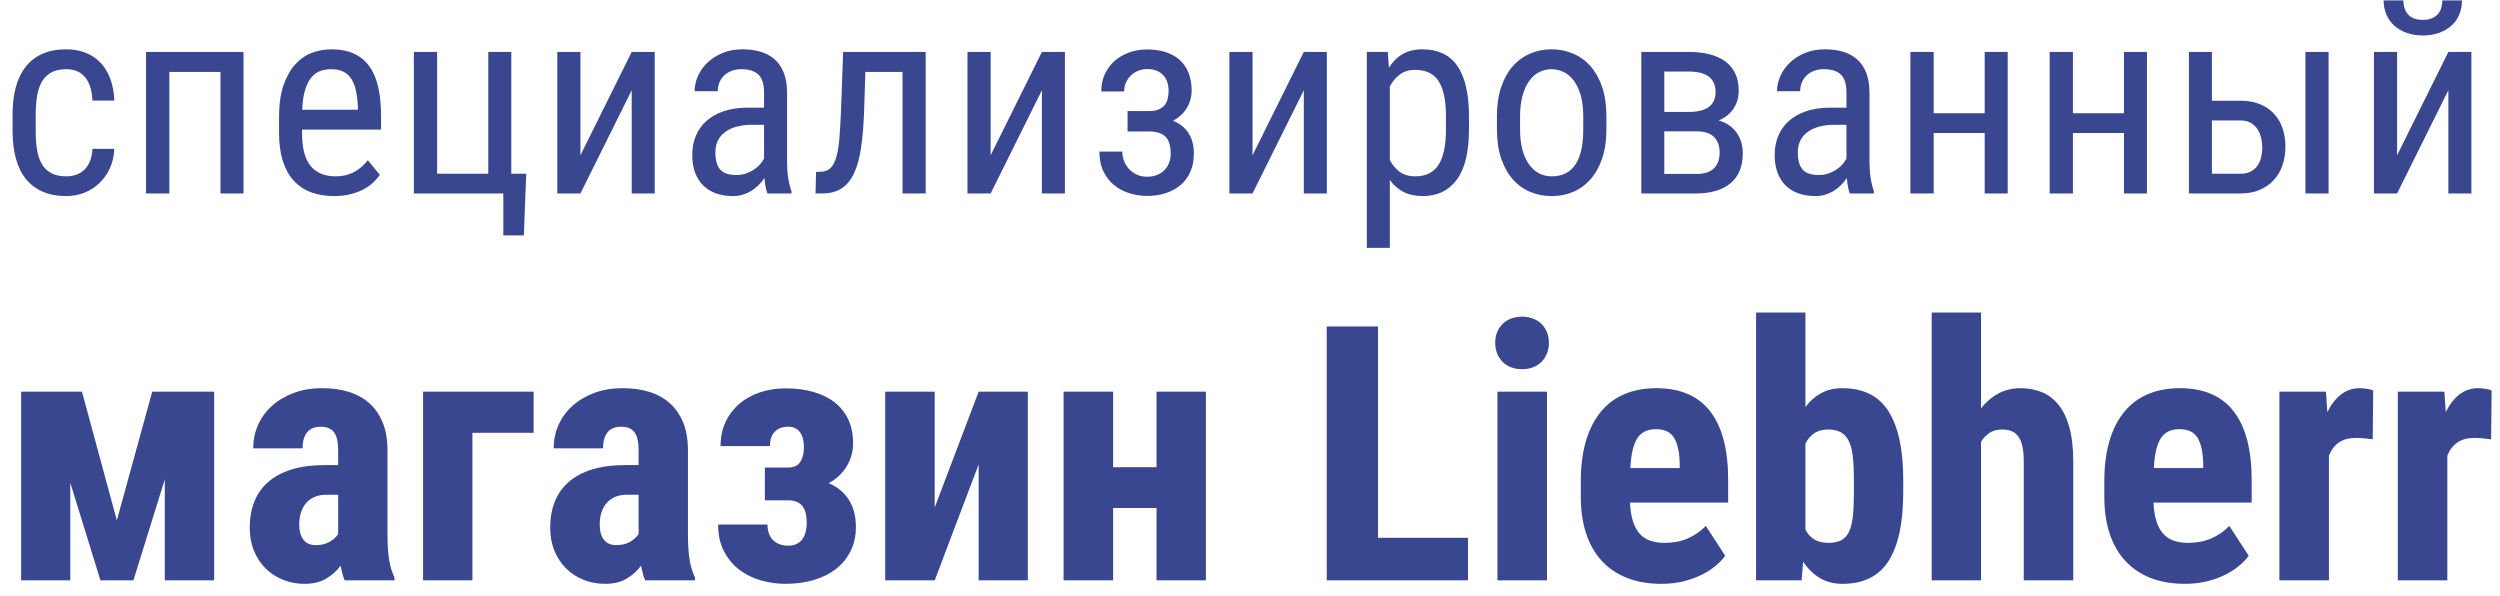
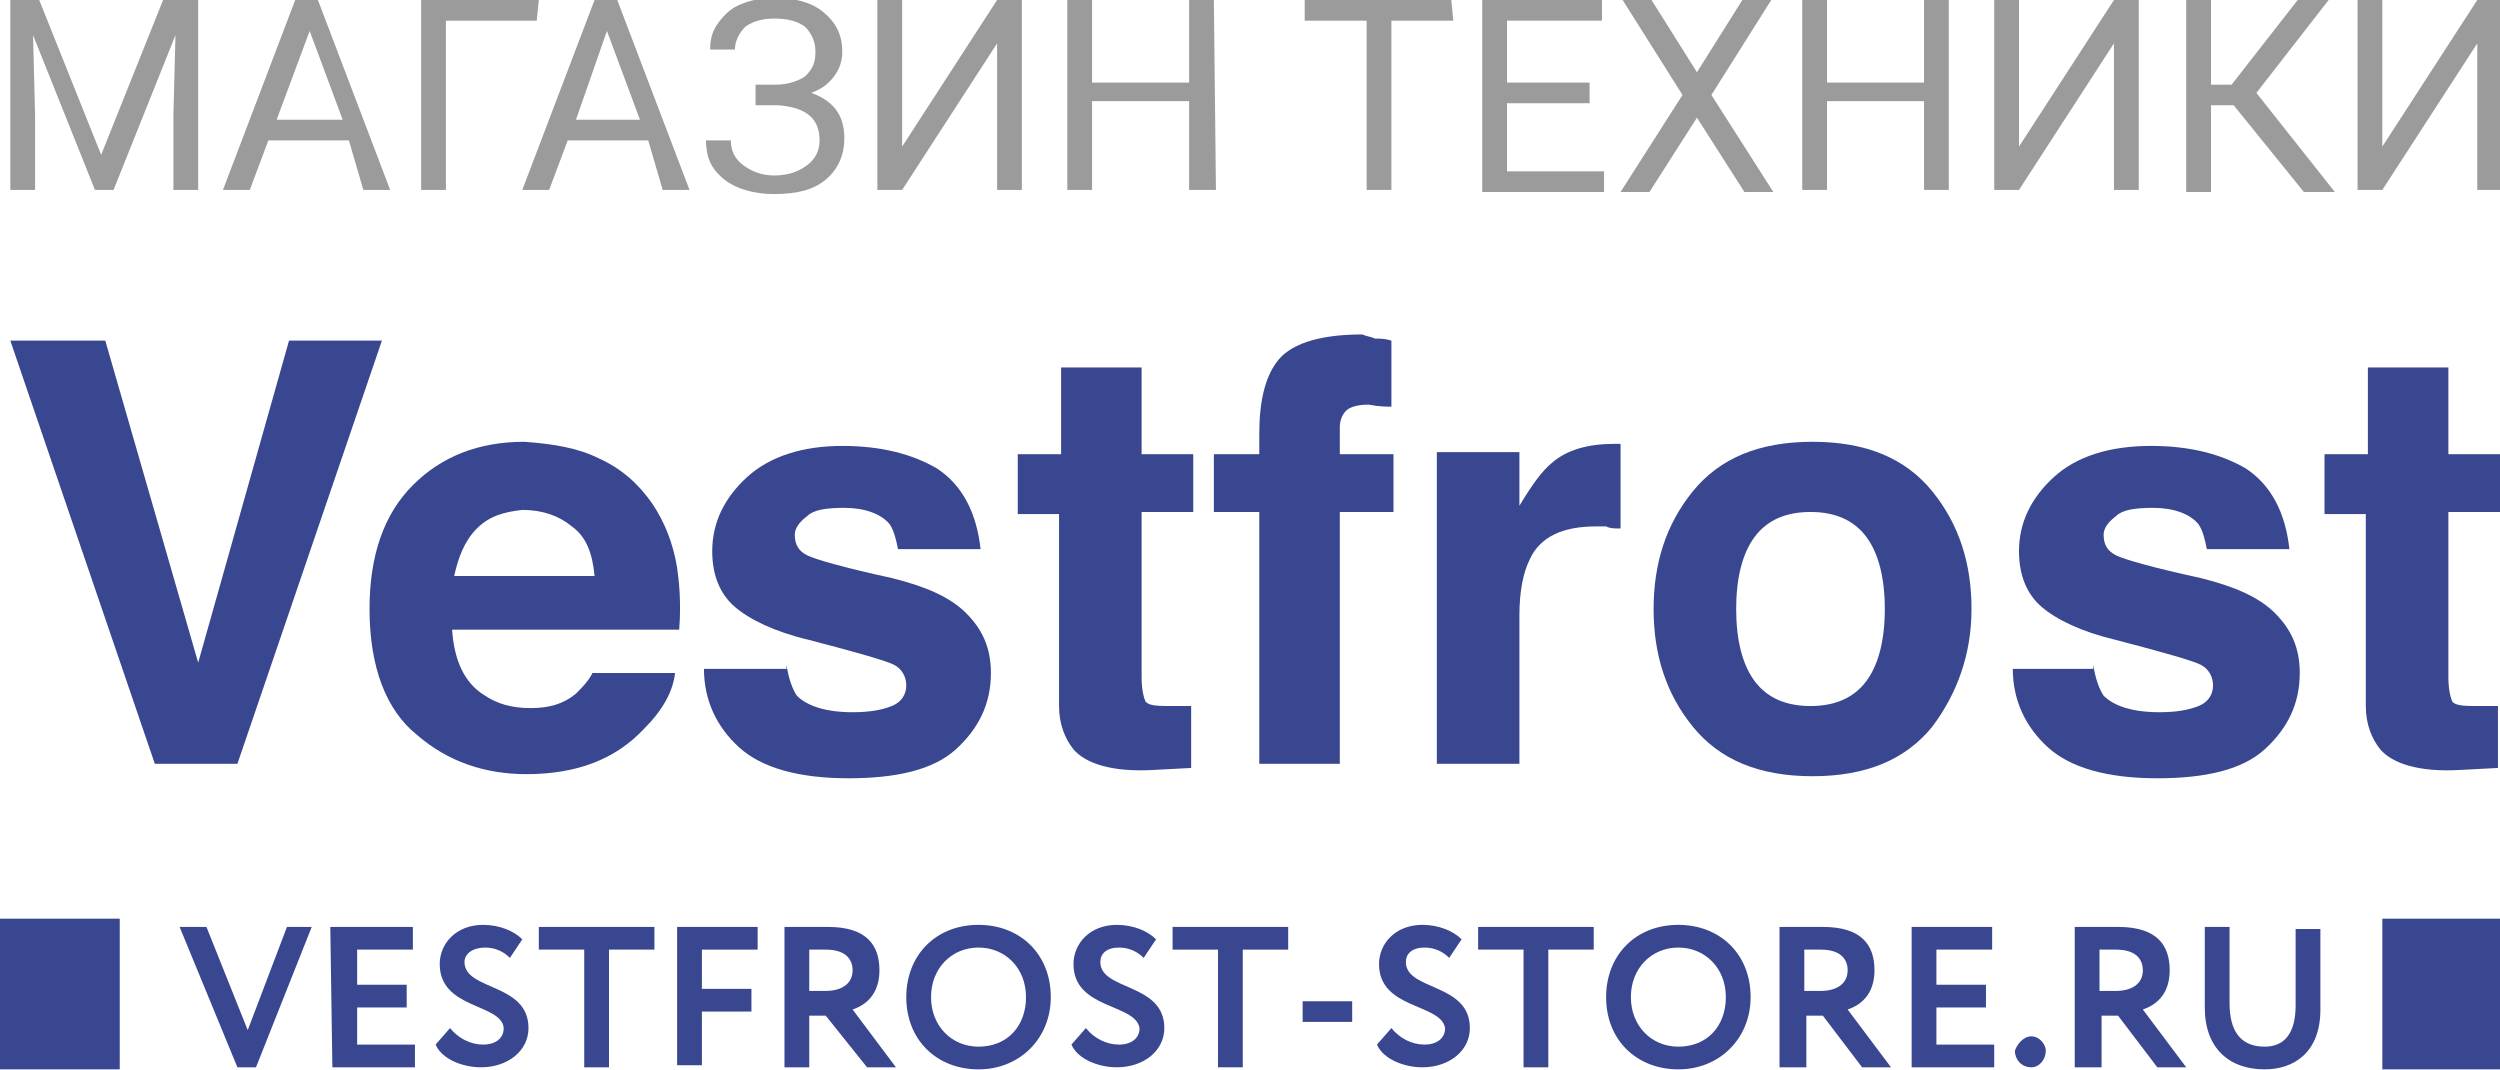
- <svg xmlns="http://www.w3.org/2000/svg" width="168" height="40" viewBox="0 0 168 40">
-   <path fill="#394791" d="M136.465,66.849 C136.693,66.849 136.91,66.813 137.115,66.743 C137.32,66.673 137.502,66.563 137.66,66.414 C137.818,66.264 137.946,66.074 138.042,65.842 C138.139,65.611 138.196,65.331 138.214,65.003 L139.682,65.003 C139.664,65.478 139.566,65.91 139.387,66.299 C139.208,66.689 138.974,67.023 138.684,67.301 C138.394,67.58 138.059,67.795 137.678,67.947 C137.297,68.1 136.893,68.176 136.465,68.176 C135.85,68.176 135.315,68.076 134.861,67.877 C134.407,67.678 134.03,67.391 133.731,67.016 C133.433,66.641 133.21,66.181 133.063,65.636 C132.917,65.091 132.844,64.473 132.844,63.781 L132.844,62.709 C132.844,62.018 132.917,61.401 133.063,60.859 C133.21,60.317 133.433,59.857 133.731,59.479 C134.03,59.101 134.405,58.813 134.856,58.613 C135.308,58.414 135.841,58.314 136.456,58.314 C136.937,58.314 137.372,58.392 137.761,58.547 C138.151,58.703 138.485,58.928 138.763,59.224 C139.042,59.52 139.26,59.882 139.418,60.31 C139.576,60.737 139.664,61.221 139.682,61.76 L138.214,61.76 C138.179,61.057 138.01,60.529 137.708,60.178 C137.407,59.826 136.989,59.65 136.456,59.65 C136.046,59.65 135.709,59.724 135.445,59.87 C135.182,60.017 134.972,60.223 134.817,60.49 C134.662,60.756 134.553,61.077 134.492,61.452 C134.43,61.827 134.399,62.246 134.399,62.709 L134.399,63.781 C134.399,64.25 134.429,64.673 134.487,65.051 C134.546,65.429 134.653,65.751 134.808,66.018 C134.963,66.285 135.174,66.49 135.441,66.633 C135.708,66.777 136.049,66.849 136.465,66.849 Z M148.363,68 L146.816,68 L146.816,59.835 L143.38,59.835 L143.38,68 L141.815,68 L141.815,58.49 L148.363,58.49 L148.363,68 Z M154.443,68.176 C153.875,68.176 153.362,68.091 152.905,67.921 C152.448,67.751 152.06,67.492 151.74,67.143 C151.421,66.794 151.176,66.354 151.006,65.82 C150.837,65.287 150.752,64.657 150.752,63.931 L150.752,62.858 C150.752,62.021 150.851,61.313 151.05,60.736 C151.25,60.159 151.512,59.69 151.837,59.33 C152.162,58.969 152.536,58.71 152.958,58.552 C153.379,58.394 153.816,58.314 154.267,58.314 C154.865,58.314 155.375,58.413 155.796,58.609 C156.218,58.805 156.564,59.094 156.834,59.475 C157.103,59.855 157.299,60.324 157.422,60.881 C157.546,61.438 157.607,62.079 157.607,62.806 L157.607,63.711 L152.298,63.711 L152.298,63.931 C152.298,64.95 152.49,65.691 152.874,66.154 C153.258,66.617 153.81,66.849 154.531,66.849 C154.795,66.849 155.032,66.822 155.243,66.77 C155.454,66.717 155.647,66.642 155.823,66.545 C155.999,66.449 156.16,66.334 156.306,66.203 C156.453,66.071 156.59,65.926 156.719,65.768 L157.528,66.752 C157.399,66.934 157.244,67.109 157.062,67.279 C156.88,67.449 156.664,67.6 156.412,67.732 C156.16,67.864 155.871,67.971 155.546,68.053 C155.221,68.135 154.853,68.176 154.443,68.176 Z M154.267,59.65 C153.998,59.65 153.749,59.691 153.52,59.773 C153.292,59.855 153.091,60 152.918,60.208 C152.745,60.417 152.606,60.696 152.501,61.048 C152.395,61.399 152.331,61.842 152.307,62.375 L156.051,62.375 L156.051,62.164 C156.034,61.795 155.994,61.457 155.933,61.149 C155.871,60.841 155.775,60.576 155.643,60.354 C155.511,60.131 155.334,59.958 155.111,59.835 C154.888,59.712 154.607,59.65 154.267,59.65 Z M159.811,58.49 L161.375,58.49 L161.375,66.673 L164.812,66.673 L164.812,58.49 L166.359,58.49 L166.359,66.673 L167.361,66.673 L167.203,70.821 L165.823,70.821 L165.823,68 L159.811,68 L159.811,58.49 Z M174.451,58.49 L175.998,58.49 L175.998,68 L174.451,68 L174.451,61.065 L171.006,68 L169.45,68 L169.45,58.49 L171.006,58.49 L171.006,65.434 L174.451,58.49 Z M183.572,68 C183.52,67.883 183.477,67.732 183.445,67.547 C183.413,67.363 183.388,67.168 183.37,66.963 C183.259,67.127 183.131,67.282 182.988,67.429 C182.844,67.575 182.683,67.704 182.504,67.815 C182.326,67.927 182.132,68.015 181.924,68.079 C181.716,68.144 181.495,68.176 181.261,68.176 C180.845,68.176 180.468,68.117 180.131,68 C179.794,67.883 179.506,67.707 179.266,67.473 C179.025,67.238 178.841,66.95 178.712,66.607 C178.583,66.264 178.519,65.864 178.519,65.407 C178.519,64.95 178.598,64.528 178.756,64.142 C178.914,63.755 179.148,63.421 179.459,63.14 C179.77,62.858 180.159,62.637 180.628,62.476 C181.097,62.315 181.642,62.234 182.263,62.234 L183.344,62.234 L183.344,61.224 C183.344,60.655 183.218,60.251 182.966,60.011 C182.714,59.771 182.33,59.65 181.814,59.65 C181.562,59.65 181.338,59.69 181.142,59.769 C180.946,59.848 180.78,59.955 180.646,60.09 C180.511,60.225 180.408,60.381 180.338,60.56 C180.268,60.739 180.232,60.928 180.232,61.127 L178.677,61.127 C178.677,60.787 178.751,60.449 178.901,60.112 C179.05,59.775 179.264,59.473 179.542,59.207 C179.821,58.94 180.159,58.725 180.558,58.561 C180.956,58.396 181.401,58.314 181.894,58.314 C182.333,58.314 182.736,58.367 183.102,58.473 C183.468,58.578 183.785,58.748 184.051,58.982 C184.318,59.217 184.524,59.519 184.671,59.888 C184.817,60.257 184.891,60.708 184.891,61.241 L184.891,65.926 C184.891,66.084 184.896,66.251 184.908,66.427 C184.92,66.603 184.939,66.775 184.965,66.945 C184.992,67.115 185.024,67.278 185.062,67.433 C185.1,67.588 185.143,67.73 185.189,67.859 L185.189,68 L183.572,68 Z M181.498,66.761 C181.715,66.761 181.92,66.729 182.113,66.664 C182.307,66.6 182.482,66.516 182.641,66.414 C182.799,66.311 182.938,66.194 183.058,66.062 C183.178,65.93 183.273,65.794 183.344,65.653 L183.344,63.386 L182.526,63.386 C182.151,63.386 181.813,63.427 181.511,63.509 C181.209,63.591 180.952,63.709 180.738,63.865 C180.524,64.02 180.36,64.212 180.246,64.44 C180.131,64.669 180.074,64.93 180.074,65.223 C180.074,65.51 180.104,65.751 180.162,65.948 C180.221,66.144 180.309,66.302 180.426,66.422 C180.543,66.542 180.691,66.629 180.87,66.682 C181.048,66.734 181.258,66.761 181.498,66.761 Z M194.205,58.49 L194.205,68 L192.649,68 L192.649,59.835 L190.153,59.835 L190.065,62.56 C190.03,63.462 189.963,64.253 189.863,64.933 C189.763,65.612 189.608,66.179 189.397,66.633 C189.186,67.087 188.907,67.429 188.558,67.657 C188.209,67.886 187.768,68 187.235,68 L186.804,68 L186.84,66.55 L187.138,66.541 C187.402,66.541 187.617,66.466 187.784,66.317 C187.951,66.167 188.085,65.933 188.184,65.614 C188.284,65.294 188.356,64.883 188.4,64.379 C188.444,63.875 188.48,63.269 188.51,62.56 L188.659,58.49 L194.205,58.49 Z M202.016,58.49 L203.563,58.49 L203.563,68 L202.016,68 L202.016,61.065 L198.571,68 L197.015,68 L197.015,58.49 L198.571,58.49 L198.571,65.434 L202.016,58.49 Z M212.078,61.083 C212.078,61.511 211.969,61.903 211.752,62.261 C211.536,62.618 211.228,62.902 210.829,63.113 C211.287,63.301 211.634,63.579 211.871,63.948 C212.108,64.317 212.227,64.777 212.227,65.328 C212.227,65.779 212.151,66.181 211.998,66.532 C211.846,66.884 211.631,67.18 211.352,67.42 C211.074,67.66 210.742,67.845 210.355,67.974 C209.968,68.103 209.543,68.167 209.08,68.167 C208.688,68.167 208.3,68.108 207.916,67.991 C207.532,67.874 207.189,67.695 206.888,67.455 C206.586,67.215 206.343,66.907 206.158,66.532 C205.974,66.157 205.881,65.709 205.881,65.188 L207.419,65.188 C207.419,65.41 207.459,65.623 207.538,65.825 C207.617,66.027 207.728,66.206 207.872,66.361 C208.016,66.516 208.19,66.641 208.395,66.734 C208.6,66.828 208.829,66.875 209.08,66.875 C209.344,66.875 209.576,66.833 209.775,66.748 C209.974,66.663 210.14,66.55 210.271,66.409 C210.403,66.269 210.503,66.104 210.57,65.917 C210.638,65.729 210.671,65.533 210.671,65.328 C210.671,64.795 210.553,64.413 210.315,64.181 C210.078,63.95 209.704,63.834 209.195,63.834 L207.771,63.834 L207.771,62.463 L209.195,62.463 C209.447,62.463 209.658,62.431 209.828,62.366 C209.997,62.302 210.135,62.209 210.241,62.089 C210.346,61.969 210.421,61.824 210.465,61.654 C210.509,61.484 210.531,61.297 210.531,61.092 C210.531,60.904 210.504,60.724 210.452,60.551 C210.399,60.378 210.315,60.225 210.201,60.09 C210.087,59.955 209.939,59.847 209.757,59.765 C209.576,59.683 209.353,59.642 209.089,59.642 C208.872,59.642 208.67,59.68 208.483,59.756 C208.295,59.832 208.131,59.939 207.991,60.077 C207.85,60.214 207.74,60.374 207.661,60.556 C207.582,60.737 207.542,60.934 207.542,61.145 L206.004,61.145 C206.004,60.711 206.086,60.32 206.25,59.971 C206.414,59.623 206.636,59.327 206.914,59.083 C207.192,58.84 207.519,58.653 207.894,58.521 C208.269,58.389 208.667,58.323 209.089,58.323 C209.552,58.323 209.968,58.383 210.337,58.503 C210.706,58.624 211.02,58.799 211.278,59.031 C211.536,59.262 211.733,59.551 211.871,59.896 C212.009,60.242 212.078,60.638 212.078,61.083 Z M219.616,58.49 L221.163,58.49 L221.163,68 L219.616,68 L219.616,61.065 L216.171,68 L214.615,68 L214.615,58.49 L216.171,58.49 L216.171,65.434 L219.616,58.49 Z M230.715,63.702 C230.715,65.208 230.444,66.33 229.902,67.068 C229.36,67.807 228.594,68.176 227.604,68.176 C227.105,68.176 226.676,68.083 226.316,67.899 C225.956,67.714 225.649,67.446 225.397,67.095 L225.397,71.656 L223.851,71.656 L223.851,58.49 L225.257,58.49 L225.336,59.545 C225.588,59.146 225.897,58.842 226.263,58.631 C226.629,58.42 227.067,58.314 227.577,58.314 C228.087,58.314 228.537,58.402 228.926,58.578 C229.316,58.754 229.643,59.025 229.906,59.391 C230.17,59.757 230.371,60.225 230.508,60.793 C230.646,61.361 230.715,62.035 230.715,62.814 L230.715,63.702 Z M229.168,62.814 C229.168,61.748 229.004,60.961 228.676,60.455 C228.348,59.948 227.82,59.694 227.094,59.694 C226.689,59.694 226.348,59.798 226.07,60.006 C225.792,60.214 225.567,60.482 225.397,60.811 L225.397,65.759 C225.567,66.081 225.787,66.343 226.057,66.545 C226.326,66.748 226.678,66.849 227.111,66.849 C227.82,66.849 228.34,66.591 228.671,66.075 C229.002,65.56 229.168,64.769 229.168,63.702 L229.168,62.814 Z M232.594,62.806 C232.594,62.062 232.689,61.41 232.879,60.85 C233.07,60.291 233.33,59.823 233.661,59.448 C233.992,59.073 234.381,58.791 234.826,58.6 C235.271,58.41 235.749,58.314 236.259,58.314 C236.774,58.314 237.258,58.41 237.709,58.6 C238.16,58.791 238.551,59.073 238.882,59.448 C239.213,59.823 239.474,60.291 239.664,60.85 C239.855,61.41 239.95,62.062 239.95,62.806 L239.95,63.702 C239.95,64.44 239.855,65.089 239.664,65.649 C239.474,66.208 239.213,66.676 238.882,67.051 C238.551,67.426 238.163,67.707 237.718,67.895 C237.272,68.082 236.792,68.176 236.276,68.176 C235.761,68.176 235.279,68.082 234.83,67.895 C234.382,67.707 233.992,67.426 233.661,67.051 C233.33,66.676 233.07,66.208 232.879,65.649 C232.689,65.089 232.594,64.44 232.594,63.702 L232.594,62.806 Z M234.149,63.702 C234.149,64.229 234.203,64.689 234.312,65.082 C234.42,65.475 234.57,65.801 234.76,66.062 C234.95,66.323 235.175,66.519 235.432,66.651 C235.69,66.783 235.971,66.849 236.276,66.849 C237.688,66.849 238.394,65.8 238.394,63.702 L238.394,62.806 C238.394,62.284 238.34,61.827 238.232,61.435 C238.123,61.042 237.974,60.714 237.783,60.45 C237.593,60.187 237.367,59.987 237.107,59.853 C236.846,59.718 236.563,59.65 236.259,59.65 C235.96,59.65 235.681,59.718 235.424,59.853 C235.166,59.987 234.943,60.187 234.756,60.45 C234.568,60.714 234.42,61.042 234.312,61.435 C234.203,61.827 234.149,62.284 234.149,62.806 L234.149,63.702 Z M242.295,68 L242.295,58.49 L245.485,58.49 C246.001,58.49 246.466,58.543 246.882,58.648 C247.298,58.754 247.651,58.914 247.942,59.127 C248.232,59.341 248.454,59.612 248.609,59.94 C248.765,60.269 248.842,60.655 248.842,61.101 C248.842,61.54 248.728,61.936 248.5,62.287 C248.271,62.639 247.937,62.908 247.498,63.096 C247.761,63.166 247.994,63.273 248.196,63.417 C248.399,63.56 248.568,63.729 248.706,63.922 C248.844,64.115 248.946,64.331 249.014,64.568 C249.081,64.805 249.115,65.05 249.115,65.302 C249.115,65.753 249.043,66.147 248.9,66.484 C248.756,66.821 248.549,67.101 248.28,67.323 C248.01,67.546 247.682,67.714 247.296,67.829 C246.909,67.943 246.472,68 245.986,68 L242.295,68 Z M243.841,63.825 L243.841,66.69 L245.986,66.69 C246.525,66.69 246.922,66.564 247.177,66.312 C247.432,66.061 247.559,65.706 247.559,65.249 C247.559,64.798 247.432,64.448 247.177,64.199 C246.922,63.95 246.525,63.825 245.986,63.825 L243.841,63.825 Z M243.841,62.524 L245.467,62.524 C246.68,62.524 247.287,62.079 247.287,61.188 C247.287,60.269 246.686,59.809 245.485,59.809 L243.841,59.809 L243.841,62.524 Z M256.311,68 C256.258,67.883 256.216,67.732 256.183,67.547 C256.151,67.363 256.126,67.168 256.109,66.963 C255.997,67.127 255.87,67.282 255.726,67.429 C255.583,67.575 255.422,67.704 255.243,67.815 C255.064,67.927 254.871,68.015 254.663,68.079 C254.455,68.144 254.234,68.176 253.999,68.176 C253.583,68.176 253.207,68.117 252.87,68 C252.533,67.883 252.245,67.707 252.004,67.473 C251.764,67.238 251.579,66.95 251.451,66.607 C251.322,66.264 251.257,65.864 251.257,65.407 C251.257,64.95 251.336,64.528 251.495,64.142 C251.653,63.755 251.887,63.421 252.198,63.14 C252.508,62.858 252.898,62.637 253.367,62.476 C253.835,62.315 254.38,62.234 255.001,62.234 L256.082,62.234 L256.082,61.224 C256.082,60.655 255.956,60.251 255.704,60.011 C255.453,59.771 255.069,59.65 254.553,59.65 C254.301,59.65 254.077,59.69 253.881,59.769 C253.684,59.848 253.519,59.955 253.384,60.09 C253.249,60.225 253.147,60.381 253.077,60.56 C253.006,60.739 252.971,60.928 252.971,61.127 L251.415,61.127 C251.415,60.787 251.49,60.449 251.64,60.112 C251.789,59.775 252.003,59.473 252.281,59.207 C252.559,58.94 252.898,58.725 253.296,58.561 C253.695,58.396 254.14,58.314 254.632,58.314 C255.072,58.314 255.475,58.367 255.841,58.473 C256.207,58.578 256.523,58.748 256.79,58.982 C257.057,59.217 257.263,59.519 257.41,59.888 C257.556,60.257 257.629,60.708 257.629,61.241 L257.629,65.926 C257.629,66.084 257.635,66.251 257.647,66.427 C257.659,66.603 257.678,66.775 257.704,66.945 C257.73,67.115 257.763,67.278 257.801,67.433 C257.839,67.588 257.881,67.73 257.928,67.859 L257.928,68 L256.311,68 Z M254.237,66.761 C254.454,66.761 254.659,66.729 254.852,66.664 C255.045,66.6 255.221,66.516 255.379,66.414 C255.538,66.311 255.677,66.194 255.797,66.062 C255.917,65.93 256.012,65.794 256.082,65.653 L256.082,63.386 L255.265,63.386 C254.89,63.386 254.552,63.427 254.25,63.509 C253.948,63.591 253.69,63.709 253.476,63.865 C253.263,64.02 253.099,64.212 252.984,64.44 C252.87,64.669 252.813,64.93 252.813,65.223 C252.813,65.51 252.842,65.751 252.901,65.948 C252.959,66.144 253.047,66.302 253.164,66.422 C253.282,66.542 253.43,66.629 253.608,66.682 C253.787,66.734 253.996,66.761 254.237,66.761 Z M266.917,68 L265.37,68 L265.37,63.939 L261.943,63.939 L261.943,68 L260.378,68 L260.378,58.49 L261.943,58.49 L261.943,62.612 L265.37,62.612 L265.37,58.49 L266.917,58.49 L266.917,68 Z M276.275,68 L274.729,68 L274.729,63.939 L271.301,63.939 L271.301,68 L269.736,68 L269.736,58.49 L271.301,58.49 L271.301,62.612 L274.729,62.612 L274.729,58.49 L276.275,58.49 L276.275,68 Z M280.641,61.769 L282.575,61.769 C283.067,61.769 283.499,61.846 283.871,62.001 C284.243,62.157 284.557,62.371 284.812,62.643 C285.067,62.916 285.259,63.241 285.387,63.619 C285.516,63.997 285.581,64.408 285.581,64.854 C285.581,65.293 285.516,65.705 285.387,66.088 C285.259,66.472 285.067,66.805 284.812,67.086 C284.557,67.367 284.243,67.59 283.871,67.754 C283.499,67.918 283.067,68 282.575,68 L279.095,68 L279.095,58.49 L280.641,58.49 L280.641,61.769 Z M288.481,68 L286.926,68 L286.926,58.49 L288.481,58.49 L288.481,68 Z M280.641,63.096 L280.641,66.673 L282.575,66.673 C282.845,66.673 283.072,66.623 283.256,66.523 C283.441,66.424 283.59,66.292 283.704,66.128 C283.819,65.964 283.901,65.776 283.95,65.565 C284,65.354 284.025,65.138 284.025,64.915 C284.025,64.704 284,64.49 283.95,64.273 C283.901,64.057 283.819,63.86 283.704,63.685 C283.59,63.509 283.441,63.367 283.256,63.258 C283.072,63.15 282.845,63.096 282.575,63.096 L280.641,63.096 Z M296.53,58.49 L298.077,58.49 L298.077,68 L296.53,68 L296.53,61.065 L293.085,68 L291.529,68 L291.529,58.49 L293.085,58.49 L293.085,65.434 L296.53,58.49 Z M297.444,55.027 C297.444,55.373 297.384,55.689 297.264,55.977 C297.144,56.264 296.969,56.511 296.741,56.719 C296.512,56.927 296.235,57.09 295.91,57.207 C295.585,57.324 295.22,57.383 294.816,57.383 C294.412,57.383 294.047,57.324 293.722,57.207 C293.397,57.09 293.12,56.927 292.891,56.719 C292.663,56.511 292.487,56.264 292.364,55.977 C292.241,55.689 292.179,55.373 292.179,55.027 L293.506,55.027 C293.506,55.203 293.53,55.37 293.577,55.528 C293.624,55.687 293.698,55.826 293.801,55.946 C293.903,56.066 294.038,56.161 294.205,56.231 C294.372,56.302 294.576,56.337 294.816,56.337 C295.05,56.337 295.251,56.302 295.418,56.231 C295.585,56.161 295.721,56.066 295.827,55.946 C295.932,55.826 296.008,55.687 296.055,55.528 C296.102,55.37 296.126,55.203 296.126,55.027 L297.444,55.027 Z M139.852,89.969 L142.23,81.32 L146.391,81.32 L146.391,94 L143.074,94 L143.074,87.215 L140.965,94 L138.75,94 L136.723,87.438 L136.723,94 L133.418,94 L133.418,81.32 L137.508,81.32 L139.852,89.969 Z M155.168,94 C155.105,93.867 155.053,93.717 155.01,93.549 C154.967,93.381 154.926,93.203 154.887,93.016 C154.637,93.359 154.314,93.648 153.92,93.883 C153.525,94.117 153.043,94.234 152.473,94.234 C151.957,94.234 151.475,94.145 151.025,93.965 C150.576,93.785 150.186,93.531 149.854,93.203 C149.521,92.875 149.26,92.479 149.068,92.014 C148.877,91.549 148.781,91.027 148.781,90.449 C148.781,89.809 148.885,89.229 149.092,88.709 C149.299,88.189 149.611,87.748 150.029,87.385 C150.447,87.021 150.971,86.742 151.6,86.547 C152.229,86.352 152.969,86.254 153.82,86.254 L154.723,86.254 L154.723,85.234 C154.723,84.664 154.625,84.262 154.43,84.027 C154.234,83.793 153.949,83.676 153.574,83.676 C153.145,83.676 152.83,83.803 152.631,84.057 C152.432,84.311 152.332,84.668 152.332,85.129 L149.016,85.129 C149.016,84.574 149.123,84.053 149.338,83.564 C149.553,83.076 149.863,82.648 150.27,82.281 C150.676,81.914 151.164,81.623 151.734,81.408 C152.305,81.193 152.949,81.086 153.668,81.086 C154.301,81.086 154.883,81.166 155.414,81.326 C155.945,81.486 156.406,81.736 156.797,82.076 C157.188,82.416 157.492,82.85 157.711,83.377 C157.93,83.904 158.039,84.539 158.039,85.281 L158.039,90.906 C158.039,91.273 158.049,91.6 158.068,91.885 C158.088,92.17 158.117,92.428 158.156,92.658 C158.195,92.889 158.244,93.096 158.303,93.279 C158.361,93.463 158.43,93.637 158.508,93.801 L158.508,94 L155.168,94 Z M153.211,91.633 C153.578,91.633 153.891,91.559 154.148,91.41 C154.406,91.262 154.598,91.086 154.723,90.883 L154.723,88.246 L153.938,88.246 C153.625,88.246 153.355,88.297 153.129,88.398 C152.902,88.5 152.713,88.641 152.561,88.82 C152.408,89 152.295,89.211 152.221,89.453 C152.146,89.695 152.109,89.953 152.109,90.227 C152.109,90.688 152.205,91.037 152.396,91.275 C152.588,91.514 152.859,91.633 153.211,91.633 Z M167.859,84.086 L163.746,84.086 L163.746,94 L160.43,94 L160.43,81.32 L167.859,81.32 L167.859,84.086 Z M175.359,94 C175.297,93.867 175.244,93.717 175.201,93.549 C175.158,93.381 175.117,93.203 175.078,93.016 C174.828,93.359 174.506,93.648 174.111,93.883 C173.717,94.117 173.234,94.234 172.664,94.234 C172.148,94.234 171.666,94.145 171.217,93.965 C170.768,93.785 170.377,93.531 170.045,93.203 C169.713,92.875 169.451,92.479 169.26,92.014 C169.068,91.549 168.973,91.027 168.973,90.449 C168.973,89.809 169.076,89.229 169.283,88.709 C169.49,88.189 169.803,87.748 170.221,87.385 C170.639,87.021 171.162,86.742 171.791,86.547 C172.42,86.352 173.16,86.254 174.012,86.254 L174.914,86.254 L174.914,85.234 C174.914,84.664 174.816,84.262 174.621,84.027 C174.426,83.793 174.141,83.676 173.766,83.676 C173.336,83.676 173.021,83.803 172.822,84.057 C172.623,84.311 172.523,84.668 172.523,85.129 L169.207,85.129 C169.207,84.574 169.314,84.053 169.529,83.564 C169.744,83.076 170.055,82.648 170.461,82.281 C170.867,81.914 171.355,81.623 171.926,81.408 C172.496,81.193 173.141,81.086 173.859,81.086 C174.492,81.086 175.074,81.166 175.605,81.326 C176.137,81.486 176.598,81.736 176.988,82.076 C177.379,82.416 177.684,82.85 177.902,83.377 C178.121,83.904 178.23,84.539 178.23,85.281 L178.23,90.906 C178.23,91.273 178.24,91.6 178.26,91.885 C178.279,92.17 178.309,92.428 178.348,92.658 C178.387,92.889 178.436,93.096 178.494,93.279 C178.553,93.463 178.621,93.637 178.699,93.801 L178.699,94 L175.359,94 Z M173.402,91.633 C173.77,91.633 174.082,91.559 174.34,91.41 C174.598,91.262 174.789,91.086 174.914,90.883 L174.914,88.246 L174.129,88.246 C173.816,88.246 173.547,88.297 173.32,88.398 C173.094,88.5 172.904,88.641 172.752,88.82 C172.6,89 172.486,89.211 172.412,89.453 C172.338,89.695 172.301,89.953 172.301,90.227 C172.301,90.688 172.396,91.037 172.588,91.275 C172.779,91.514 173.051,91.633 173.402,91.633 Z M184.957,86.418 C185.34,86.418 185.613,86.293 185.777,86.043 C185.941,85.793 186.023,85.469 186.023,85.07 C186.023,84.898 186.008,84.73 185.977,84.566 C185.945,84.402 185.891,84.254 185.812,84.121 C185.734,83.988 185.627,83.881 185.49,83.799 C185.354,83.717 185.18,83.676 184.969,83.676 C184.586,83.676 184.285,83.787 184.066,84.01 C183.848,84.232 183.738,84.555 183.738,84.977 L180.422,84.977 C180.422,84.367 180.535,83.824 180.762,83.348 C180.988,82.871 181.299,82.465 181.693,82.129 C182.088,81.793 182.551,81.537 183.082,81.361 C183.613,81.186 184.184,81.098 184.793,81.098 C185.48,81.098 186.104,81.178 186.662,81.338 C187.221,81.498 187.697,81.732 188.092,82.041 C188.486,82.35 188.791,82.734 189.006,83.195 C189.221,83.656 189.328,84.187 189.328,84.789 C189.328,85.352 189.184,85.869 188.895,86.342 C188.605,86.814 188.203,87.191 187.688,87.473 C188.281,87.723 188.734,88.096 189.047,88.592 C189.359,89.088 189.516,89.695 189.516,90.414 C189.516,91.016 189.398,91.553 189.164,92.025 C188.93,92.498 188.604,92.898 188.186,93.227 C187.768,93.555 187.268,93.805 186.686,93.977 C186.104,94.148 185.469,94.234 184.781,94.234 C184.219,94.234 183.666,94.156 183.123,94 C182.58,93.844 182.098,93.604 181.676,93.279 C181.254,92.955 180.912,92.543 180.65,92.043 C180.389,91.543 180.258,90.945 180.258,90.25 L183.574,90.25 C183.574,90.438 183.6,90.617 183.65,90.789 C183.701,90.961 183.783,91.111 183.896,91.24 C184.01,91.369 184.154,91.473 184.33,91.551 C184.506,91.629 184.719,91.668 184.969,91.668 C185.203,91.668 185.4,91.625 185.561,91.539 C185.721,91.453 185.848,91.34 185.941,91.199 C186.035,91.059 186.104,90.896 186.146,90.713 C186.189,90.529 186.211,90.344 186.211,90.156 C186.211,89.609 186.107,89.217 185.9,88.979 C185.693,88.74 185.379,88.621 184.957,88.621 L183.398,88.621 L183.398,86.418 L184.957,86.418 Z M197.766,81.32 L201.07,81.32 L201.07,94 L197.766,94 L197.766,86.207 L194.812,94 L191.484,94 L191.484,81.32 L194.812,81.32 L194.812,89.102 L197.766,81.32 Z M213.035,94 L209.719,94 L209.719,89.137 L206.801,89.137 L206.801,94 L203.473,94 L203.473,81.32 L206.801,81.32 L206.801,86.395 L209.719,86.395 L209.719,81.32 L213.035,81.32 L213.035,94 Z M224.602,91.141 L230.648,91.141 L230.648,94 L221.156,94 L221.156,76.938 L224.602,76.938 L224.602,91.141 Z M235.957,94 L232.629,94 L232.629,81.32 L235.957,81.32 L235.957,94 Z M232.477,78.039 C232.477,77.781 232.52,77.545 232.605,77.33 C232.691,77.115 232.812,76.93 232.969,76.773 C233.125,76.617 233.314,76.496 233.537,76.41 C233.76,76.324 234.008,76.281 234.281,76.281 C234.555,76.281 234.803,76.324 235.025,76.41 C235.248,76.496 235.437,76.617 235.594,76.773 C235.75,76.93 235.871,77.115 235.957,77.33 C236.043,77.545 236.086,77.781 236.086,78.039 C236.086,78.297 236.043,78.533 235.957,78.748 C235.871,78.963 235.75,79.15 235.594,79.311 C235.437,79.471 235.248,79.594 235.025,79.68 C234.803,79.766 234.555,79.809 234.281,79.809 C234.008,79.809 233.76,79.766 233.537,79.68 C233.314,79.594 233.125,79.471 232.969,79.311 C232.812,79.15 232.691,78.963 232.605,78.748 C232.52,78.533 232.477,78.297 232.477,78.039 Z M243.645,94.234 C242.777,94.234 242.008,94.102 241.336,93.836 C240.664,93.57 240.098,93.188 239.637,92.688 C239.176,92.187 238.826,91.576 238.588,90.854 C238.35,90.131 238.23,89.309 238.23,88.387 L238.23,87.344 C238.23,86.312 238.346,85.408 238.576,84.631 C238.807,83.854 239.139,83.201 239.572,82.674 C240.006,82.146 240.537,81.75 241.166,81.484 C241.795,81.219 242.508,81.086 243.305,81.086 C244.914,81.086 246.121,81.605 246.926,82.645 C247.73,83.684 248.133,85.223 248.133,87.262 L248.133,88.773 L241.535,88.773 C241.559,89.281 241.627,89.707 241.74,90.051 C241.854,90.395 242.008,90.672 242.203,90.883 C242.398,91.094 242.635,91.246 242.912,91.34 C243.189,91.434 243.504,91.48 243.855,91.48 C244.441,91.48 244.963,91.381 245.42,91.182 C245.877,90.982 246.281,90.703 246.633,90.344 L247.934,92.348 C247.77,92.574 247.555,92.799 247.289,93.021 C247.023,93.244 246.711,93.445 246.352,93.625 C245.992,93.805 245.586,93.951 245.133,94.064 C244.68,94.178 244.184,94.234 243.645,94.234 Z M243.281,83.84 C242.703,83.84 242.283,84.047 242.021,84.461 C241.76,84.875 241.605,85.539 241.559,86.453 L244.875,86.453 L244.875,86.148 C244.859,85.391 244.734,84.816 244.5,84.426 C244.266,84.035 243.859,83.84 243.281,83.84 Z M259.898,88.07 C259.898,90.125 259.57,91.666 258.914,92.693 C258.258,93.721 257.227,94.234 255.82,94.234 C255.234,94.234 254.725,94.104 254.291,93.842 C253.857,93.58 253.484,93.215 253.172,92.746 L253.066,94 L250.008,94 L250.008,76 L253.324,76 L253.324,82.352 C253.621,81.953 253.973,81.643 254.379,81.42 C254.785,81.197 255.258,81.086 255.797,81.086 C257.219,81.086 258.258,81.607 258.914,82.65 C259.57,83.693 259.898,85.223 259.898,87.238 L259.898,88.07 Z M256.582,87.238 C256.582,86.668 256.561,86.172 256.518,85.75 C256.475,85.328 256.391,84.977 256.266,84.695 C256.141,84.414 255.965,84.205 255.738,84.068 C255.512,83.932 255.215,83.863 254.848,83.863 C254.473,83.863 254.162,83.947 253.916,84.115 C253.67,84.283 253.473,84.516 253.324,84.812 L253.324,90.59 C253.465,90.871 253.66,91.09 253.91,91.246 C254.16,91.402 254.48,91.48 254.871,91.48 C255.23,91.48 255.523,91.418 255.75,91.293 C255.977,91.168 256.15,90.969 256.271,90.695 C256.393,90.422 256.475,90.07 256.518,89.641 C256.561,89.211 256.582,88.688 256.582,88.07 L256.582,87.238 Z M265.125,82.434 C265.469,82.004 265.861,81.672 266.303,81.438 C266.744,81.203 267.234,81.086 267.773,81.086 C268.297,81.086 268.777,81.176 269.215,81.355 C269.652,81.535 270.027,81.82 270.34,82.211 C270.652,82.602 270.895,83.109 271.066,83.734 C271.238,84.359 271.324,85.121 271.324,86.02 L271.324,94 L267.996,94 L267.996,85.996 C267.996,85.59 267.965,85.25 267.902,84.977 C267.84,84.703 267.746,84.484 267.621,84.32 C267.496,84.156 267.344,84.039 267.164,83.969 C266.984,83.898 266.773,83.863 266.531,83.863 C266.203,83.863 265.926,83.937 265.699,84.086 C265.473,84.234 265.281,84.437 265.125,84.695 L265.125,94 L261.809,94 L261.809,76 L265.125,76 L265.125,82.434 Z M278.824,94.234 C277.957,94.234 277.188,94.102 276.516,93.836 C275.844,93.57 275.277,93.188 274.816,92.688 C274.355,92.187 274.006,91.576 273.768,90.854 C273.529,90.131 273.41,89.309 273.41,88.387 L273.41,87.344 C273.41,86.312 273.525,85.408 273.756,84.631 C273.986,83.854 274.318,83.201 274.752,82.674 C275.186,82.146 275.717,81.75 276.346,81.484 C276.975,81.219 277.687,81.086 278.484,81.086 C280.094,81.086 281.301,81.605 282.105,82.645 C282.91,83.684 283.312,85.223 283.312,87.262 L283.312,88.773 L276.715,88.773 C276.738,89.281 276.807,89.707 276.92,90.051 C277.033,90.395 277.187,90.672 277.383,90.883 C277.578,91.094 277.814,91.246 278.092,91.34 C278.369,91.434 278.684,91.48 279.035,91.48 C279.621,91.48 280.143,91.381 280.6,91.182 C281.057,90.982 281.461,90.703 281.812,90.344 L283.113,92.348 C282.949,92.574 282.734,92.799 282.469,93.021 C282.203,93.244 281.891,93.445 281.531,93.625 C281.172,93.805 280.766,93.951 280.312,94.064 C279.859,94.178 279.363,94.234 278.824,94.234 Z M278.461,83.84 C277.883,83.84 277.463,84.047 277.201,84.461 C276.939,84.875 276.785,85.539 276.738,86.453 L280.055,86.453 L280.055,86.148 C280.039,85.391 279.914,84.816 279.68,84.426 C279.445,84.035 279.039,83.84 278.461,83.84 Z M291.445,84.52 C291.297,84.504 291.115,84.484 290.9,84.461 C290.686,84.437 290.5,84.426 290.344,84.426 C289.867,84.426 289.48,84.527 289.184,84.73 C288.887,84.934 288.66,85.23 288.504,85.621 L288.504,94 L285.176,94 L285.176,81.32 L288.305,81.32 L288.398,82.691 C288.648,82.184 288.955,81.789 289.318,81.508 C289.682,81.227 290.098,81.086 290.566,81.086 C290.715,81.086 290.877,81.1 291.053,81.127 C291.229,81.154 291.371,81.191 291.48,81.238 L291.445,84.52 Z M299.402,84.52 C299.254,84.504 299.072,84.484 298.857,84.461 C298.643,84.437 298.457,84.426 298.301,84.426 C297.824,84.426 297.438,84.527 297.141,84.73 C296.844,84.934 296.617,85.23 296.461,85.621 L296.461,94 L293.133,94 L293.133,81.32 L296.262,81.32 L296.355,82.691 C296.605,82.184 296.912,81.789 297.275,81.508 C297.639,81.227 298.055,81.086 298.523,81.086 C298.672,81.086 298.834,81.1 299.01,81.127 C299.186,81.154 299.328,81.191 299.438,81.238 L299.402,84.52 Z" transform="translate(-132 -55)" />
+ <svg xmlns="http://www.w3.org/2000/svg" version="1.1" id="Слой_1" x="0px" y="0px" viewBox="0 0 121.1 51.8" style="enable-background:new 0 0 121.1 51.8;" xml:space="preserve">
+   <style type="text/css">
+ 	.st0{fill:#9B9B9B;}
+ 	.st1{fill:#394791;}
+ </style>
+   <path class="st0" d="M1.9,0l3,7.5l3-7.5h1.7v9.2H8.4V5.6l0.1-3.9l-3,7.5H4.6l-3-7.5l0.1,3.9v3.6H0.5V0H1.9z" />
+   <path class="st0" d="M16.9,6.8H13l-0.9,2.4h-1.3L14.3,0h1.1l3.5,9.2h-1.3L16.9,6.8z M13.4,5.8h3.2L15,1.5L13.4,5.8z" />
+   <path class="st0" d="M26,1h-4.4v8.2h-1.2V0h5.7L26,1z" />
+   <path class="st0" d="M31.4,6.8h-3.9l-0.9,2.4h-1.3L28.8,0h1.1l3.5,9.2h-1.3L31.4,6.8z M27.9,5.8H31l-1.6-4.3L27.9,5.8z" />
+   <path class="st0" d="M39.5,2.5c0-0.5-0.2-0.9-0.5-1.2c-0.4-0.3-0.9-0.4-1.5-0.4c-0.5,0-1,0.1-1.4,0.4c-0.3,0.3-0.5,0.7-0.5,1.1h-1.2  c0-0.5,0.1-0.9,0.4-1.3s0.6-0.7,1.1-0.9s1-0.3,1.6-0.3c1,0,1.8,0.2,2.4,0.7s0.9,1.1,0.9,1.9c0,0.4-0.1,0.8-0.4,1.2s-0.6,0.6-1.1,0.8  c1.1,0.4,1.6,1.1,1.6,2.2c0,0.8-0.3,1.5-0.9,2s-1.4,0.7-2.5,0.7c-0.6,0-1.2-0.1-1.7-0.3s-0.9-0.5-1.2-0.9c-0.3-0.4-0.4-0.9-0.4-1.4  h1.2c0,0.5,0.2,0.9,0.6,1.2c0.4,0.3,0.9,0.5,1.5,0.5c0.7,0,1.2-0.2,1.6-0.5c0.4-0.3,0.6-0.7,0.6-1.2c0-1.1-0.7-1.6-2-1.7h-1.1v-1h1  c0.6,0,1.1-0.2,1.4-0.4C39.4,3.3,39.5,3,39.5,2.5z" />
+   <path class="st0" d="M48.3,0h1.2v9.2h-1.2V2.1l-4.6,7.1h-1.2V0h1.2v7.1L48.3,0z" />
+   <path class="st0" d="M58.9,9.2h-1.3V4.9h-4.7v4.3h-1.2V0h1.2v4h4.7V0h1.2L58.9,9.2L58.9,9.2z" />
+   <path class="st0" d="M70.4,1h-3v8.2h-1.2V1h-3V0h7.1L70.4,1z" />
+   <path class="st0" d="M77,5h-4v3.3h4.7v1h-5.9V0h5.8v1H73v3h4V5z" />
+   <path class="st0" d="M82.2,3.5L84.4,0h1.4l-2.9,4.6l3,4.7h-1.4l-2.3-3.6l-2.3,3.6h-1.4l3-4.7L78.6,0H80L82.2,3.5z" />
+   <path class="st0" d="M94.4,9.2h-1.2V4.9h-4.7v4.3h-1.2V0h1.2v4h4.7V0h1.2V9.2z" />
+   <path class="st0" d="M102.4,0h1.2v9.2h-1.2V2.1l-4.6,7.1h-1.2V0h1.2v7.1L102.4,0z" />
+   <path class="st0" d="M108.2,5.1h-1.1v4.2h-1.2V0h1.2v4.1h1l3.2-4.1h1.5l-3.5,4.5l3.8,4.8h-1.5L108.2,5.1z" />
+   <path class="st0" d="M120,0h1.2v9.2H120V2.1l-4.6,7.1h-1.2V0h1.2v7.1L120,0z" />
+   <path class="st1" d="M14,16.5h4.5l-7,20.5h-4l-7-20.5h4.6l4.5,15.6L14,16.5z" />
+   <path class="st1" d="M29,22.2c1.1,0.5,1.9,1.2,2.6,2.2c0.6,0.9,1,1.9,1.2,3.1c0.1,0.7,0.2,1.7,0.1,3h-11c0.1,1.5,0.6,2.6,1.6,3.2  c0.6,0.4,1.3,0.6,2.2,0.6s1.6-0.2,2.2-0.7c0.3-0.3,0.6-0.6,0.8-1h4c-0.1,0.9-0.6,1.8-1.5,2.7c-1.4,1.5-3.3,2.2-5.7,2.2  c-2,0-3.8-0.6-5.3-1.9c-1.5-1.2-2.3-3.3-2.3-6.1c0-2.6,0.7-4.6,2.1-6s3.2-2.1,5.4-2.1C26.8,21.5,28,21.7,29,22.2z M23.1,25.6  c-0.6,0.6-0.9,1.4-1.1,2.3h6.8c-0.1-1.1-0.4-1.9-1.1-2.4c-0.6-0.5-1.4-0.8-2.4-0.8C24.4,24.8,23.7,25,23.1,25.6z" />
+   <path class="st1" d="M38.1,32.2c0.1,0.7,0.3,1.2,0.5,1.5c0.5,0.5,1.4,0.8,2.7,0.8c0.8,0,1.4-0.1,1.9-0.3s0.7-0.6,0.7-1  s-0.2-0.8-0.6-1s-1.8-0.6-4.1-1.2c-1.7-0.4-2.9-1-3.6-1.6s-1.1-1.5-1.1-2.7c0-1.4,0.6-2.6,1.7-3.6c1.1-1,2.7-1.5,4.6-1.5  s3.4,0.4,4.6,1.1c1.2,0.8,1.9,2.1,2.1,3.9h-4c-0.1-0.5-0.2-0.9-0.4-1.2c-0.4-0.5-1.2-0.8-2.2-0.8c-0.9,0-1.5,0.1-1.8,0.4  c-0.4,0.3-0.6,0.6-0.6,0.9c0,0.5,0.2,0.8,0.6,1c0.4,0.2,1.8,0.6,4.1,1.1c1.6,0.4,2.8,0.9,3.6,1.7s1.2,1.7,1.2,2.9  c0,1.5-0.6,2.7-1.7,3.7s-2.9,1.4-5.2,1.4c-2.4,0-4.2-0.5-5.3-1.5s-1.7-2.3-1.7-3.8h4V32.2z" />
+   <path class="st1" d="M49.3,24.8V22h2.1v-4.2h3.9V22h2.5v2.8h-2.5v8c0,0.6,0.1,1,0.2,1.2c0.2,0.2,0.6,0.2,1.4,0.2h0.4h0.4v3l-1.9,0.1  c-1.9,0.1-3.2-0.3-3.8-1c-0.4-0.5-0.7-1.2-0.7-2.1v-9.3h-2C49.3,24.9,49.3,24.8,49.3,24.8z" />
+   <path class="st1" d="M66.6,16.4c0.2,0,0.5,0,0.8,0.1v3.2c-0.2,0-0.6,0-1.1-0.1c-0.5,0-0.9,0.1-1.1,0.3c-0.2,0.2-0.3,0.5-0.3,0.8  s0,0.7,0,1.3h2.6v2.8h-2.6V37H61V24.8h-2.2V22H61v-1c0-1.6,0.3-2.7,0.8-3.4c0.6-0.9,2-1.4,4.2-1.4C66.2,16.3,66.4,16.3,66.6,16.4z" />
+   <path class="st1" d="M78.2,21.5h0.3v4.1c-0.3,0-0.5,0-0.7-0.1c-0.2,0-0.4,0-0.5,0c-1.6,0-2.7,0.5-3.2,1.6c-0.3,0.6-0.5,1.5-0.5,2.7  V37h-4V21.9h4v2.6c0.6-1,1.1-1.7,1.6-2.1C75.9,21.8,76.9,21.5,78.2,21.5z" />
+   <path class="st1" d="M93.6,35.2c-1.3,1.6-3.2,2.4-5.8,2.4s-4.5-0.8-5.8-2.4s-1.9-3.5-1.9-5.7s0.6-4.1,1.9-5.7s3.2-2.4,5.8-2.4  s4.5,0.8,5.8,2.4s1.9,3.5,1.9,5.7S94.8,33.6,93.6,35.2z M90.4,33c0.6-0.8,0.9-2,0.9-3.5S91,26.8,90.4,26s-1.5-1.2-2.7-1.2  S85.6,25.2,85,26s-0.9,2-0.9,3.5s0.3,2.7,0.9,3.5s1.5,1.2,2.7,1.2S89.8,33.8,90.4,33z" />
+   <path class="st1" d="M101.4,32.2c0.1,0.7,0.3,1.2,0.5,1.5c0.5,0.5,1.4,0.8,2.7,0.8c0.8,0,1.4-0.1,1.9-0.3s0.7-0.6,0.7-1  s-0.2-0.8-0.6-1s-1.8-0.6-4.1-1.2c-1.7-0.4-2.9-1-3.6-1.6s-1.1-1.5-1.1-2.7c0-1.4,0.6-2.6,1.7-3.6s2.7-1.5,4.7-1.5  c1.9,0,3.4,0.4,4.6,1.1c1.2,0.8,1.9,2.1,2.1,3.9h-4c-0.1-0.5-0.2-0.9-0.4-1.2c-0.4-0.5-1.2-0.8-2.2-0.8c-0.9,0-1.5,0.1-1.8,0.4  c-0.4,0.3-0.6,0.6-0.6,0.9c0,0.5,0.2,0.8,0.6,1s1.8,0.6,4.1,1.1c1.6,0.4,2.8,0.9,3.6,1.7s1.2,1.7,1.2,2.9c0,1.5-0.6,2.7-1.7,3.7  s-2.9,1.4-5.2,1.4c-2.4,0-4.2-0.5-5.3-1.5s-1.7-2.3-1.7-3.8h3.9L101.4,32.2z" />
+   <path class="st1" d="M112.6,24.8V22h2.1v-4.2h3.9V22h2.5v2.8h-2.5v8c0,0.6,0.1,1,0.2,1.2c0.2,0.2,0.6,0.2,1.4,0.2h0.4h0.4v3  l-1.9,0.1c-1.9,0.1-3.2-0.3-3.8-1c-0.4-0.5-0.7-1.2-0.7-2.1v-9.3h-2V24.8z" />
+   <path class="st1" d="M115.4,44.5h5.8v7.3h-5.8V44.5z" />
+   <path class="st1" d="M0,44.5h5.8v7.3H0V44.5z" />
+   <g>
+     <path class="st1" d="M12.4,51.7h-0.9l-2.8-6.8H10l2,5l1.9-5h1.2L12.4,51.7z" />
+     <path class="st1" d="M16,44.9h4V46h-2.7v1.7h2.4v1.1h-2.4v1.8h2.8v1.1h-4L16,44.9L16,44.9z" />
+     <path class="st1" d="M21.3,46.7c0-1,0.8-1.9,2.1-1.9c0.8,0,1.5,0.3,1.9,0.7l-0.6,0.9c-0.3-0.3-0.7-0.5-1.2-0.5c-0.6,0-1,0.3-1,0.7   c0,1.4,3.1,1,3.1,3.2c0,1.1-1,1.9-2.3,1.9c-0.9,0-1.9-0.4-2.2-1.1l0.7-0.8c0.4,0.5,1,0.8,1.6,0.8s1-0.3,1-0.8   C24.3,48.6,21.3,48.9,21.3,46.7z" />
+     <path class="st1" d="M26.1,44.9h5.6V46h-2.2v5.7h-1.2V46h-2.2C26.1,46,26.1,44.9,26.1,44.9z" />
+     <path class="st1" d="M32.8,44.9h3.9V46H34v1.9h2.4V49H34v2.6h-1.2V44.9z" />
+     <path class="st1" d="M38,51.7v-6.8c0.4,0,1.9,0,2.1,0c1.9,0,2.5,0.9,2.5,2.1c0,1.2-0.7,1.7-1.3,1.9l2.1,2.8H42l-2-2.5h-0.8v2.5H38z    M39.2,46v2H40c0.7,0,1.3-0.3,1.3-1c0-0.5-0.3-1-1.3-1C39.8,46,39.5,46,39.2,46z" />
+     <path class="st1" d="M47.4,44.8c2,0,3.5,1.4,3.5,3.5c0,2-1.5,3.5-3.5,3.5s-3.5-1.4-3.5-3.5C43.9,46.3,45.3,44.8,47.4,44.8z    M47.4,50.7c1.4,0,2.3-1,2.3-2.4s-1-2.4-2.3-2.4s-2.3,1-2.3,2.4C45.1,49.7,46.1,50.7,47.4,50.7z" />
+     <path class="st1" d="M52,46.7c0-1,0.8-1.9,2.1-1.9c0.8,0,1.5,0.3,1.9,0.7l-0.6,0.9c-0.3-0.3-0.7-0.5-1.2-0.5   c-0.6,0-0.9,0.3-0.9,0.7c0,1.4,3.1,1,3.1,3.2c0,1.1-1,1.9-2.3,1.9c-0.9,0-1.9-0.4-2.2-1.1l0.7-0.8c0.4,0.5,1,0.8,1.6,0.8   s1-0.3,1-0.8C55,48.6,52,48.9,52,46.7z" />
+     <path class="st1" d="M56.8,44.9h5.6V46h-2.2v5.7H59V46h-2.2V44.9z" />
+     <path class="st1" d="M63.1,48.5h2.4v1h-2.4V48.5z" />
+     <path class="st1" d="M66.8,46.7c0-1,0.8-1.9,2.1-1.9c0.8,0,1.5,0.3,1.9,0.7l-0.6,0.9c-0.3-0.3-0.7-0.5-1.2-0.5   c-0.6,0-0.9,0.3-0.9,0.7c0,1.4,3.1,1,3.1,3.2c0,1.1-1,1.9-2.3,1.9c-0.9,0-1.9-0.4-2.2-1.1l0.7-0.8c0.4,0.5,1,0.8,1.6,0.8   s1-0.3,1-0.8C69.8,48.6,66.8,48.9,66.8,46.7z" />
+     <path class="st1" d="M71.6,44.9h5.6V46H75v5.7h-1.2V46h-2.2C71.6,46,71.6,44.9,71.6,44.9z" />
+     <path class="st1" d="M81.3,44.8c2,0,3.5,1.4,3.5,3.5c0,2-1.5,3.5-3.5,3.5s-3.5-1.4-3.5-3.5C77.8,46.3,79.2,44.8,81.3,44.8z    M81.3,50.7c1.4,0,2.3-1,2.3-2.4s-1-2.4-2.3-2.4s-2.3,1-2.3,2.4S80,50.7,81.3,50.7z" />
+     <path class="st1" d="M86.2,51.7v-6.8c0.4,0,1.9,0,2.1,0c1.9,0,2.5,0.9,2.5,2.1c0,1.2-0.7,1.7-1.3,1.9l2.1,2.8h-1.4l-1.9-2.5h-0.8   v2.5H86.2z M87.4,46v2h0.8c0.7,0,1.3-0.3,1.3-1c0-0.5-0.3-1-1.3-1C88,46,87.7,46,87.4,46z" />
+     <path class="st1" d="M92.6,44.9h3.9V46h-2.7v1.7h2.4v1.1h-2.4v1.8h2.8v1.1h-4C92.6,51.7,92.6,44.9,92.6,44.9z" />
+     <path class="st1" d="M98.4,50.2c0.4,0,0.7,0.4,0.7,0.7c0,0.4-0.3,0.8-0.7,0.8c-0.5,0-0.8-0.4-0.8-0.8C97.7,50.6,98,50.2,98.4,50.2z   " />
+     <path class="st1" d="M100.5,51.7v-6.8c0.4,0,1.9,0,2.1,0c1.9,0,2.5,0.9,2.5,2.1c0,1.2-0.7,1.7-1.3,1.9l2.1,2.8h-1.4l-1.9-2.5h-0.8   v2.5H100.5z M101.7,46v2h0.8c0.7,0,1.3-0.3,1.3-1c0-0.5-0.3-1-1.3-1C102.3,46,102,46,101.7,46z" />
+     <path class="st1" d="M112.4,48.9c0,2.1-1.3,2.9-2.7,2.9c-1.7,0-2.9-1-2.9-3v-3.9h1.2v3.7c0,1.3,0.5,2.1,1.7,2.1c1,0,1.5-0.7,1.5-2   V45h1.2C112.4,45,112.4,48.9,112.4,48.9z" />
+   </g>
</svg>
